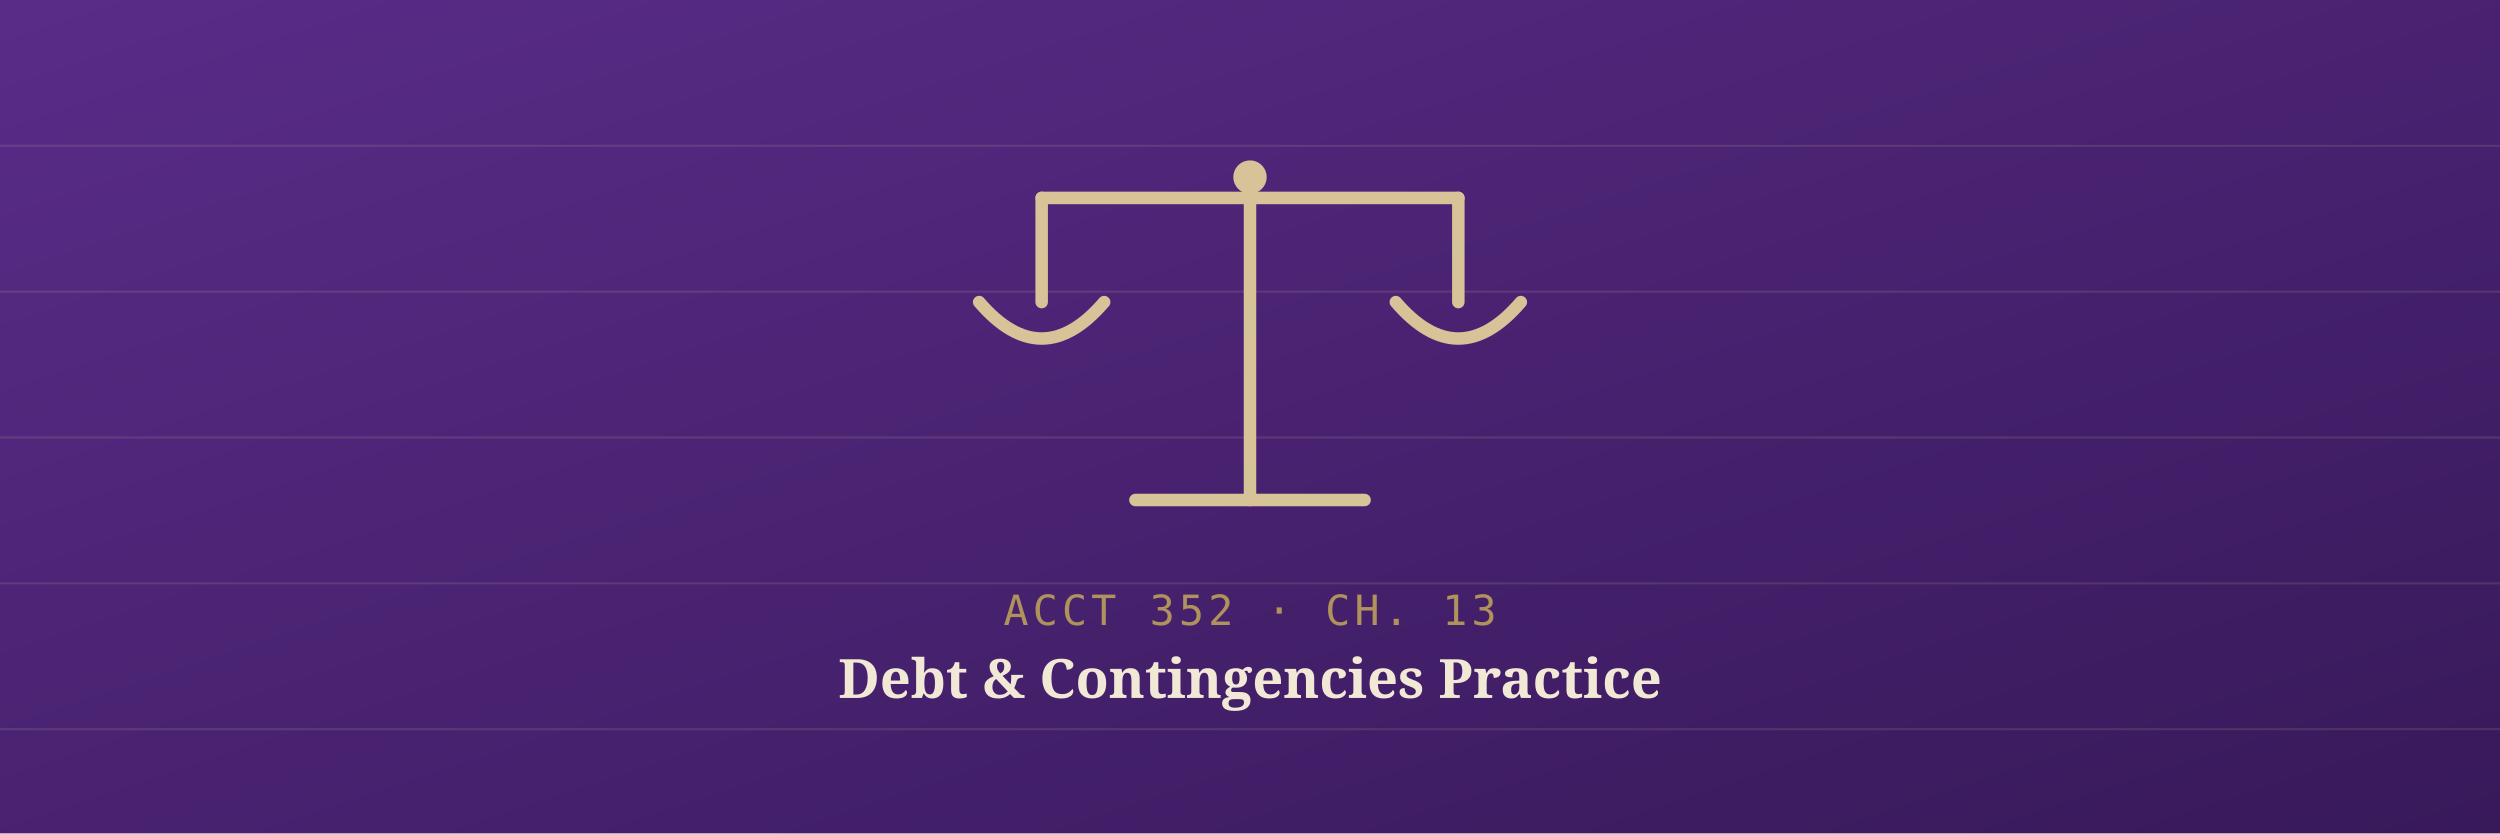
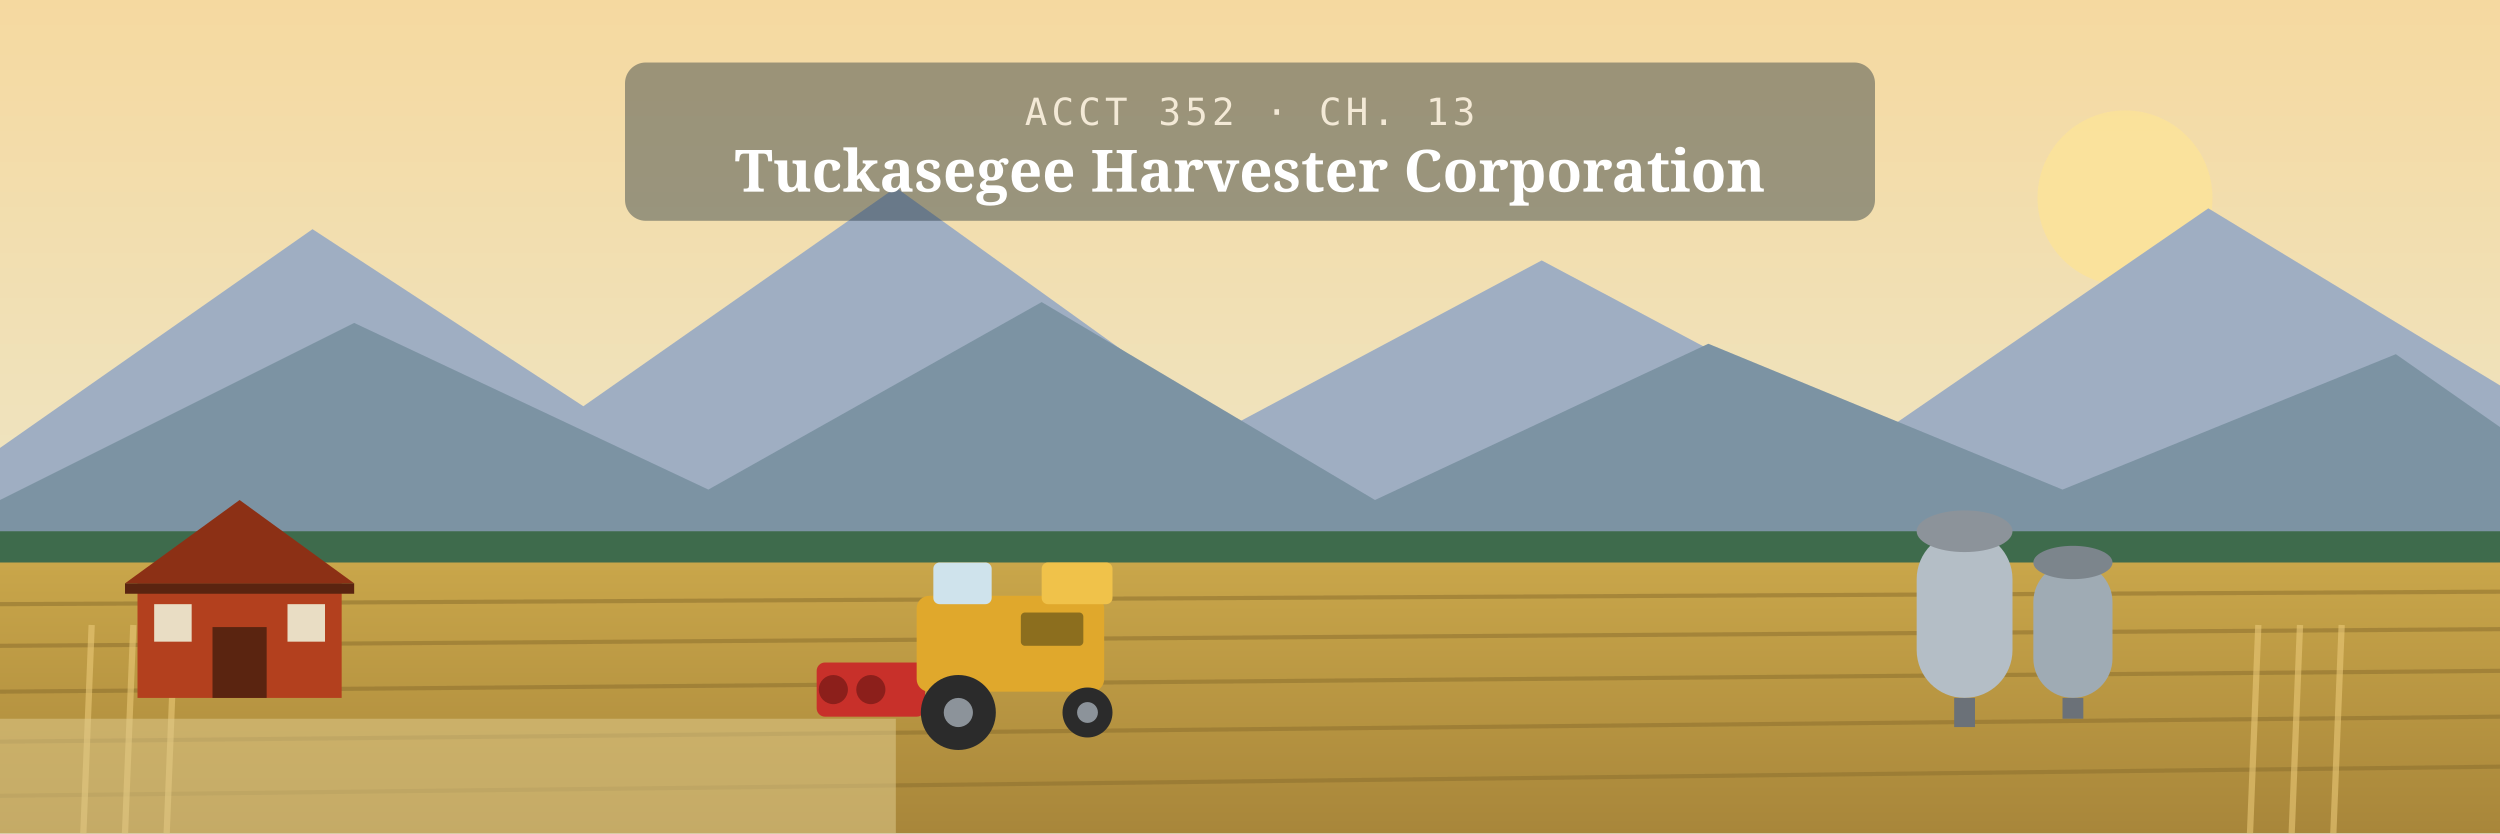
<svg xmlns="http://www.w3.org/2000/svg" viewBox="0 0 1200 400">
  <defs>
-     <linearGradient id="bg13b" x1="0%" y1="0%" x2="100%" y2="100%">
-       <stop offset="0%" stop-color="#592C88" />
-       <stop offset="100%" stop-color="#38195A" />
+     <linearGradient id="skyHarv" x1="0%" y1="0%" x2="0%" y2="100%">
+       <stop offset="0%" stop-color="#F5D9A0" />
+       <stop offset="55%" stop-color="#EFE3BE" />
+       <stop offset="100%" stop-color="#E7EFDB" />
+     </linearGradient>
+     <linearGradient id="fieldHarv" x1="0%" y1="0%" x2="0%" y2="100%">
+       <stop offset="0%" stop-color="#C9A64A" />
+       <stop offset="100%" stop-color="#A8863A" />
    </linearGradient>
  </defs>
-   <rect width="1200" height="400" fill="url(#bg13b)" />
-   <g stroke="#D6C398" stroke-opacity="0.14" stroke-width="1">
-     <line x1="0" y1="70" x2="1200" y2="70" />
-     <line x1="0" y1="140" x2="1200" y2="140" />
-     <line x1="0" y1="210" x2="1200" y2="210" />
-     <line x1="0" y1="280" x2="1200" y2="280" />
-     <line x1="0" y1="350" x2="1200" y2="350" />
+   <rect width="1200" height="400" fill="url(#skyHarv)" />
+   <circle cx="1020" cy="95" r="42" fill="#FBE29A" opacity="0.9" />
+   <polygon points="0,215 150,110 280,195 430,90 590,205 740,125 900,210 1060,100 1200,185 1200,250 0,250" fill="#9FAEC2" />
+   <polygon points="0,240 170,155 340,235 500,145 660,240 820,165 990,235 1150,170 1200,205 1200,280 0,280" fill="#7C93A3" />
+   <rect x="0" y="255" width="1200" height="30" fill="#3E6B4C" />
+   <rect x="0" y="270" width="1200" height="130" fill="url(#fieldHarv)" />
+   <g stroke="#8C6F2E" stroke-width="2" opacity="0.55">
+     <line x1="0" y1="290" x2="1200" y2="284" />
+     <line x1="0" y1="310" x2="1200" y2="302" />
+     <line x1="0" y1="332" x2="1200" y2="322" />
+     <line x1="0" y1="356" x2="1200" y2="344" />
+     <line x1="0" y1="382" x2="1200" y2="368" />
  </g>
-   <g transform="translate(600,110)" stroke="#D6C398" stroke-width="6" fill="none" stroke-linecap="round" stroke-linejoin="round">
-     <line x1="0" y1="-15" x2="0" y2="130" />
-     <line x1="-55" y1="130" x2="55" y2="130" />
-     <line x1="-100" y1="-15" x2="100" y2="-15" />
-     <line x1="-100" y1="-15" x2="-100" y2="35" />
-     <line x1="100" y1="-15" x2="100" y2="35" />
-     <path d="M-130 35 Q-100 70 -70 35" />
-     <path d="M70 35 Q100 70 130 35" />
-     <circle cx="0" cy="-25" r="8" fill="#D6C398" stroke="none" />
+   <g stroke="#E9C877" stroke-width="3" opacity="0.6">
+     <path d="M40 400 L44 300" />
+     <path d="M60 400 L64 300" />
+     <path d="M80 400 L84 300" />
+     <path d="M1080 400 L1084 300" />
+     <path d="M1100 400 L1104 300" />
+     <path d="M1120 400 L1124 300" />
  </g>
-   <text x="600" y="300" text-anchor="middle" font-family="'IBM Plex Mono', monospace" font-size="20" letter-spacing="2" fill="#B0925C">ACCT 352 · CH. 13</text>
-   <text x="600" y="335" text-anchor="middle" font-family="'Source Serif 4', serif" font-size="26" font-weight="600" fill="#F1E9D6">Debt &amp; Contingencies Practice</text>
+   <g transform="translate(920,235)">
+     <rect x="0" y="20" width="46" height="80" rx="23" fill="#B4BEC6" />
+     <ellipse cx="23" cy="20" rx="23" ry="10" fill="#8C939A" />
+     <rect x="56" y="35" width="38" height="65" rx="19" fill="#9FABB4" />
+     <ellipse cx="75" cy="35" rx="19" ry="8" fill="#7C858C" />
+     <rect x="18" y="100" width="10" height="14" fill="#6B7178" />
+     <rect x="70" y="100" width="10" height="10" fill="#6B7178" />
+   </g>
+   <g transform="translate(60,235)">
+     <polygon points="0,45 55,5 110,45" fill="#8C3015" />
+     <rect x="6" y="45" width="98" height="55" fill="#B3401E" />
+     <rect x="42" y="66" width="26" height="34" fill="#5A2410" />
+     <rect x="14" y="55" width="18" height="18" fill="#E9DDC4" />
+     <rect x="78" y="55" width="18" height="18" fill="#E9DDC4" />
+     <polygon points="0,45 110,45 110,50 0,50" fill="#5A2410" />
+   </g>
+   <g transform="translate(430,300)">
+     <rect x="-38" y="18" width="52" height="26" rx="4" fill="#C8302A" />
+     <circle cx="-30" cy="31" r="7" fill="#8C1F1B" />
+     <circle cx="-12" cy="31" r="7" fill="#8C1F1B" />
+     <rect x="10" y="-14" width="90" height="46" rx="6" fill="#E0A82C" />
+     <rect x="18" y="-30" width="28" height="20" rx="3" fill="#CFE3EC" />
+     <rect x="60" y="-6" width="30" height="16" rx="2" fill="#8C6E1E" />
+     <rect x="70" y="-30" width="34" height="20" rx="3" fill="#F0C24A" />
+     <circle cx="30" cy="42" r="18" fill="#2B2B2B" />
+     <circle cx="30" cy="42" r="7" fill="#8C939A" />
+     <circle cx="92" cy="42" r="12" fill="#2B2B2B" />
+     <circle cx="92" cy="42" r="5" fill="#8C939A" />
+   </g>
+   <rect x="0" y="345" width="430" height="55" fill="#DCC98A" opacity="0.55" />
+   <rect x="300" y="30" width="600" height="76" rx="10" fill="#20303A" opacity="0.42" />
+   <text x="600" y="60" text-anchor="middle" font-family="'IBM Plex Mono', monospace" font-size="18" letter-spacing="2" fill="#F3E9D6">ACCT 352 · CH. 13</text>
+   <text x="600" y="92" text-anchor="middle" font-family="'Source Serif 4', serif" font-weight="600" font-size="28" fill="#FFFFFF">Tuckasegee Harvester Corporation</text>
</svg>
